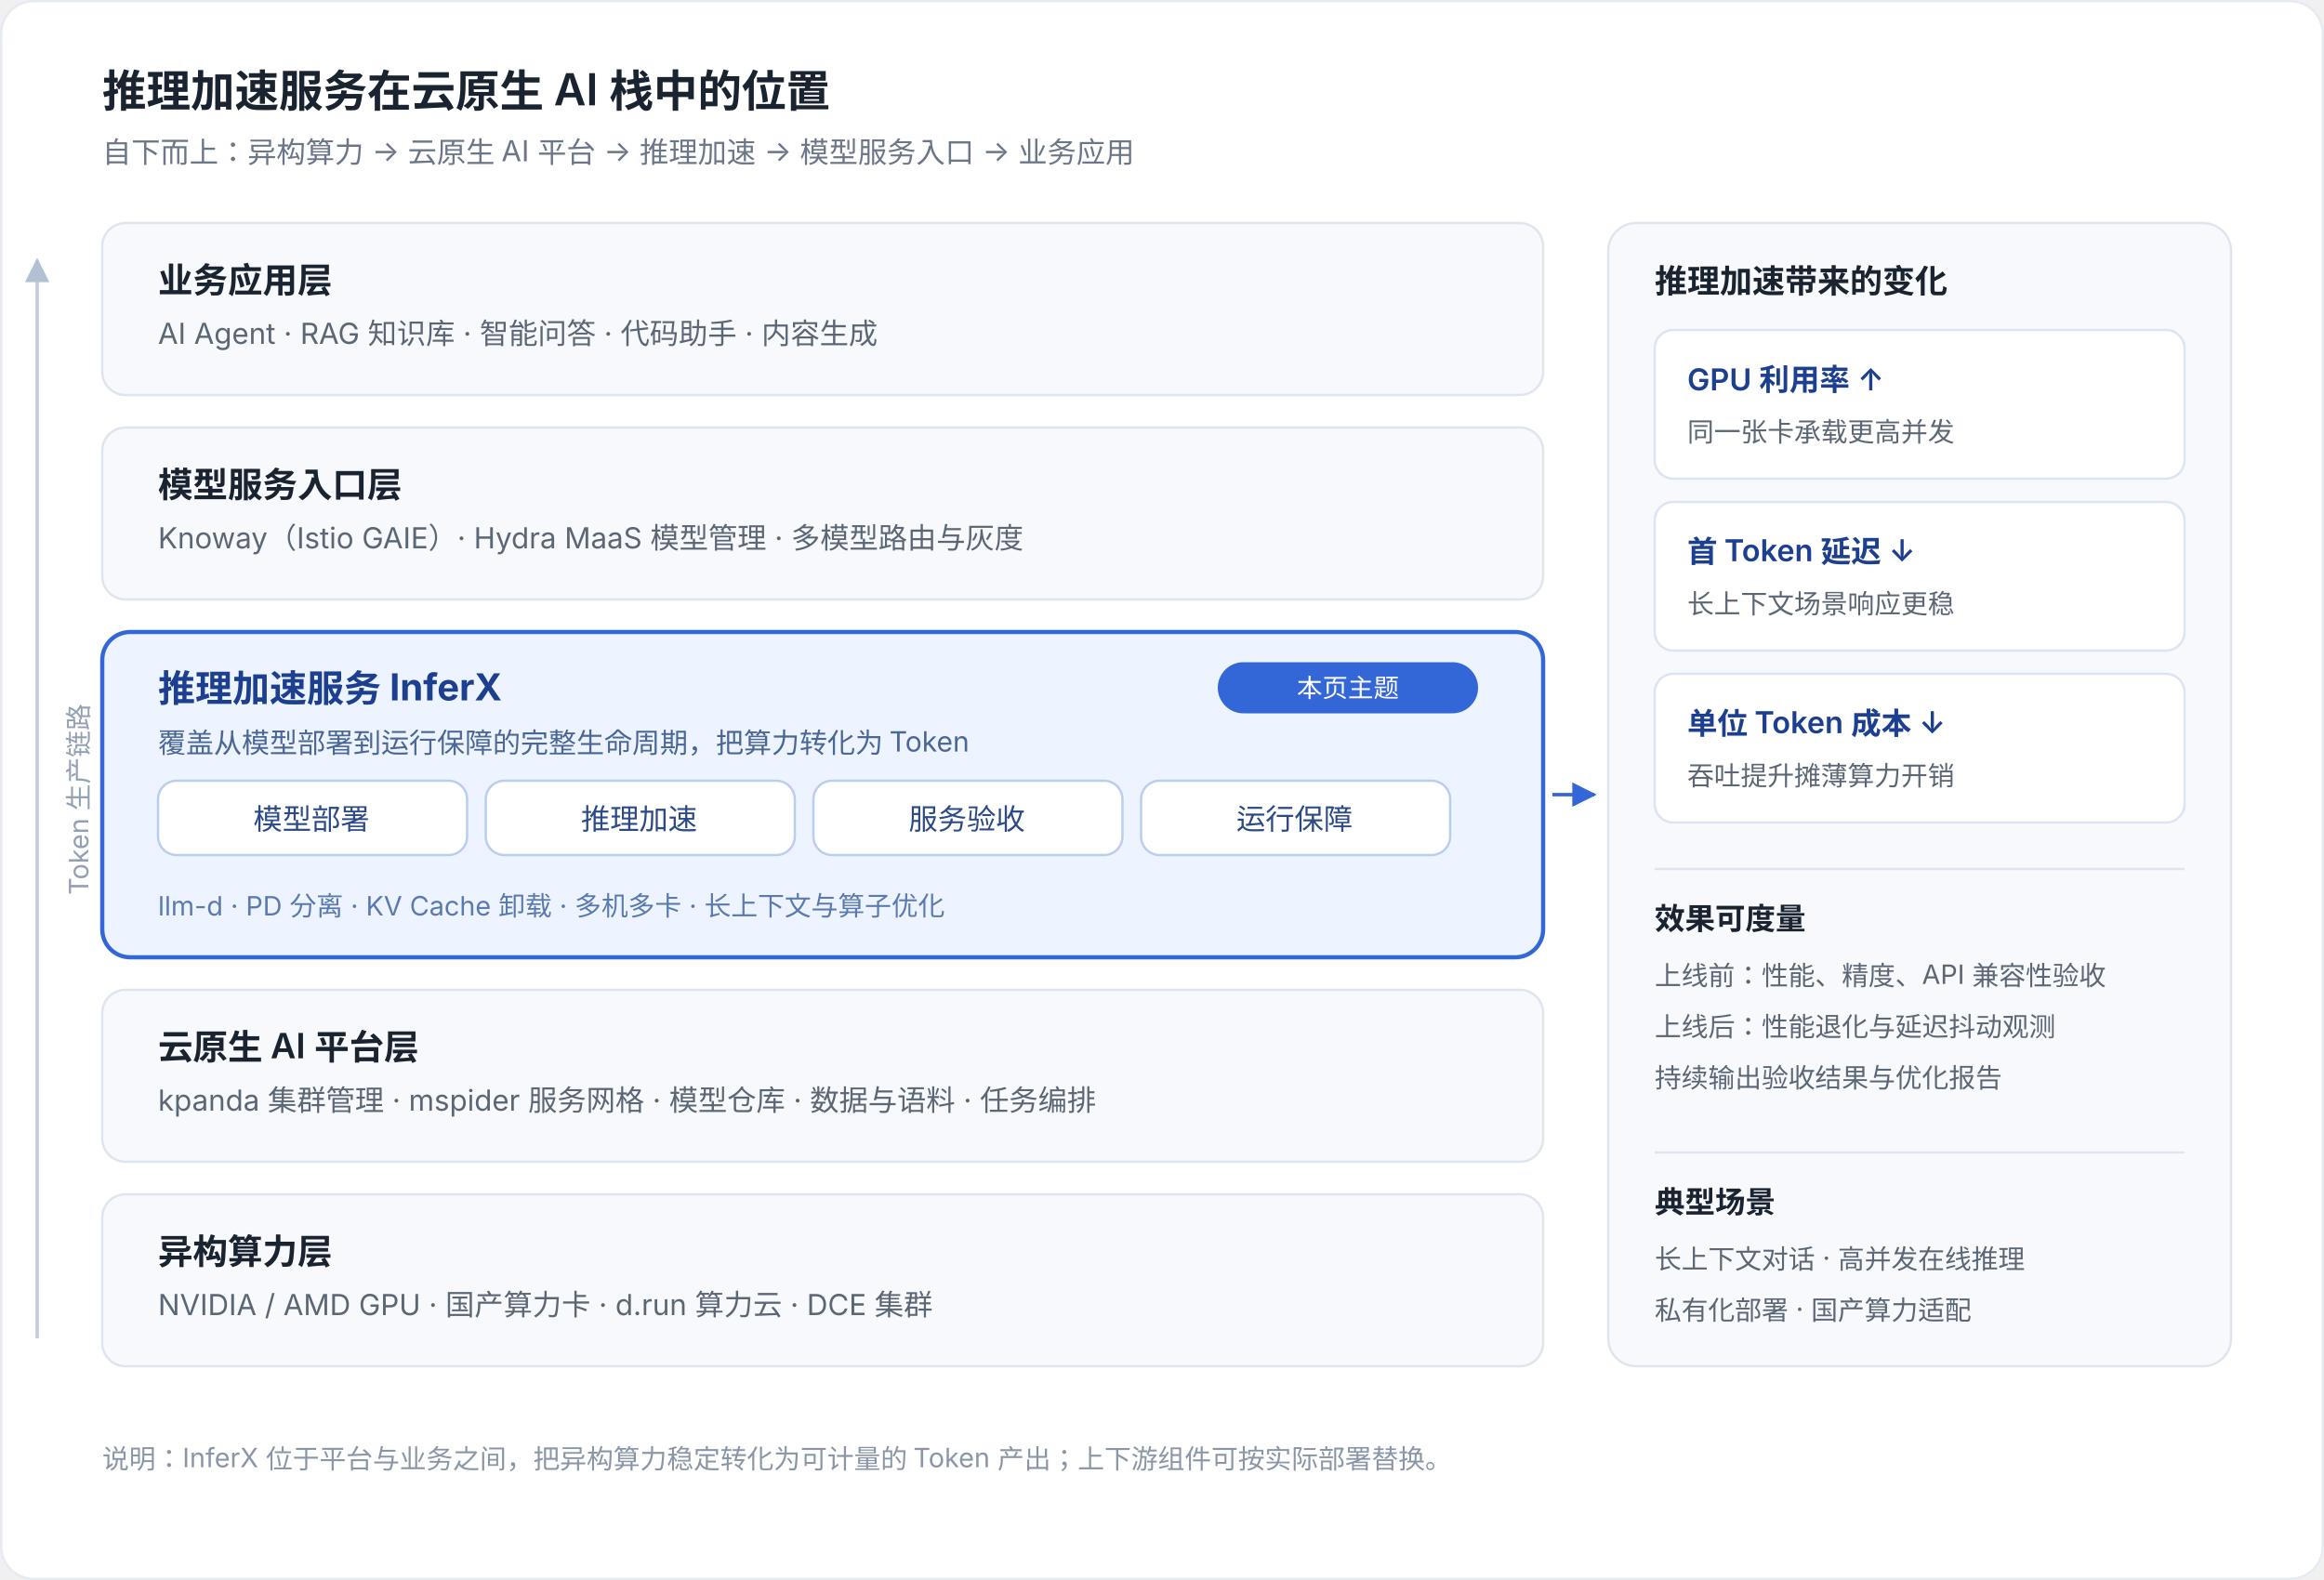
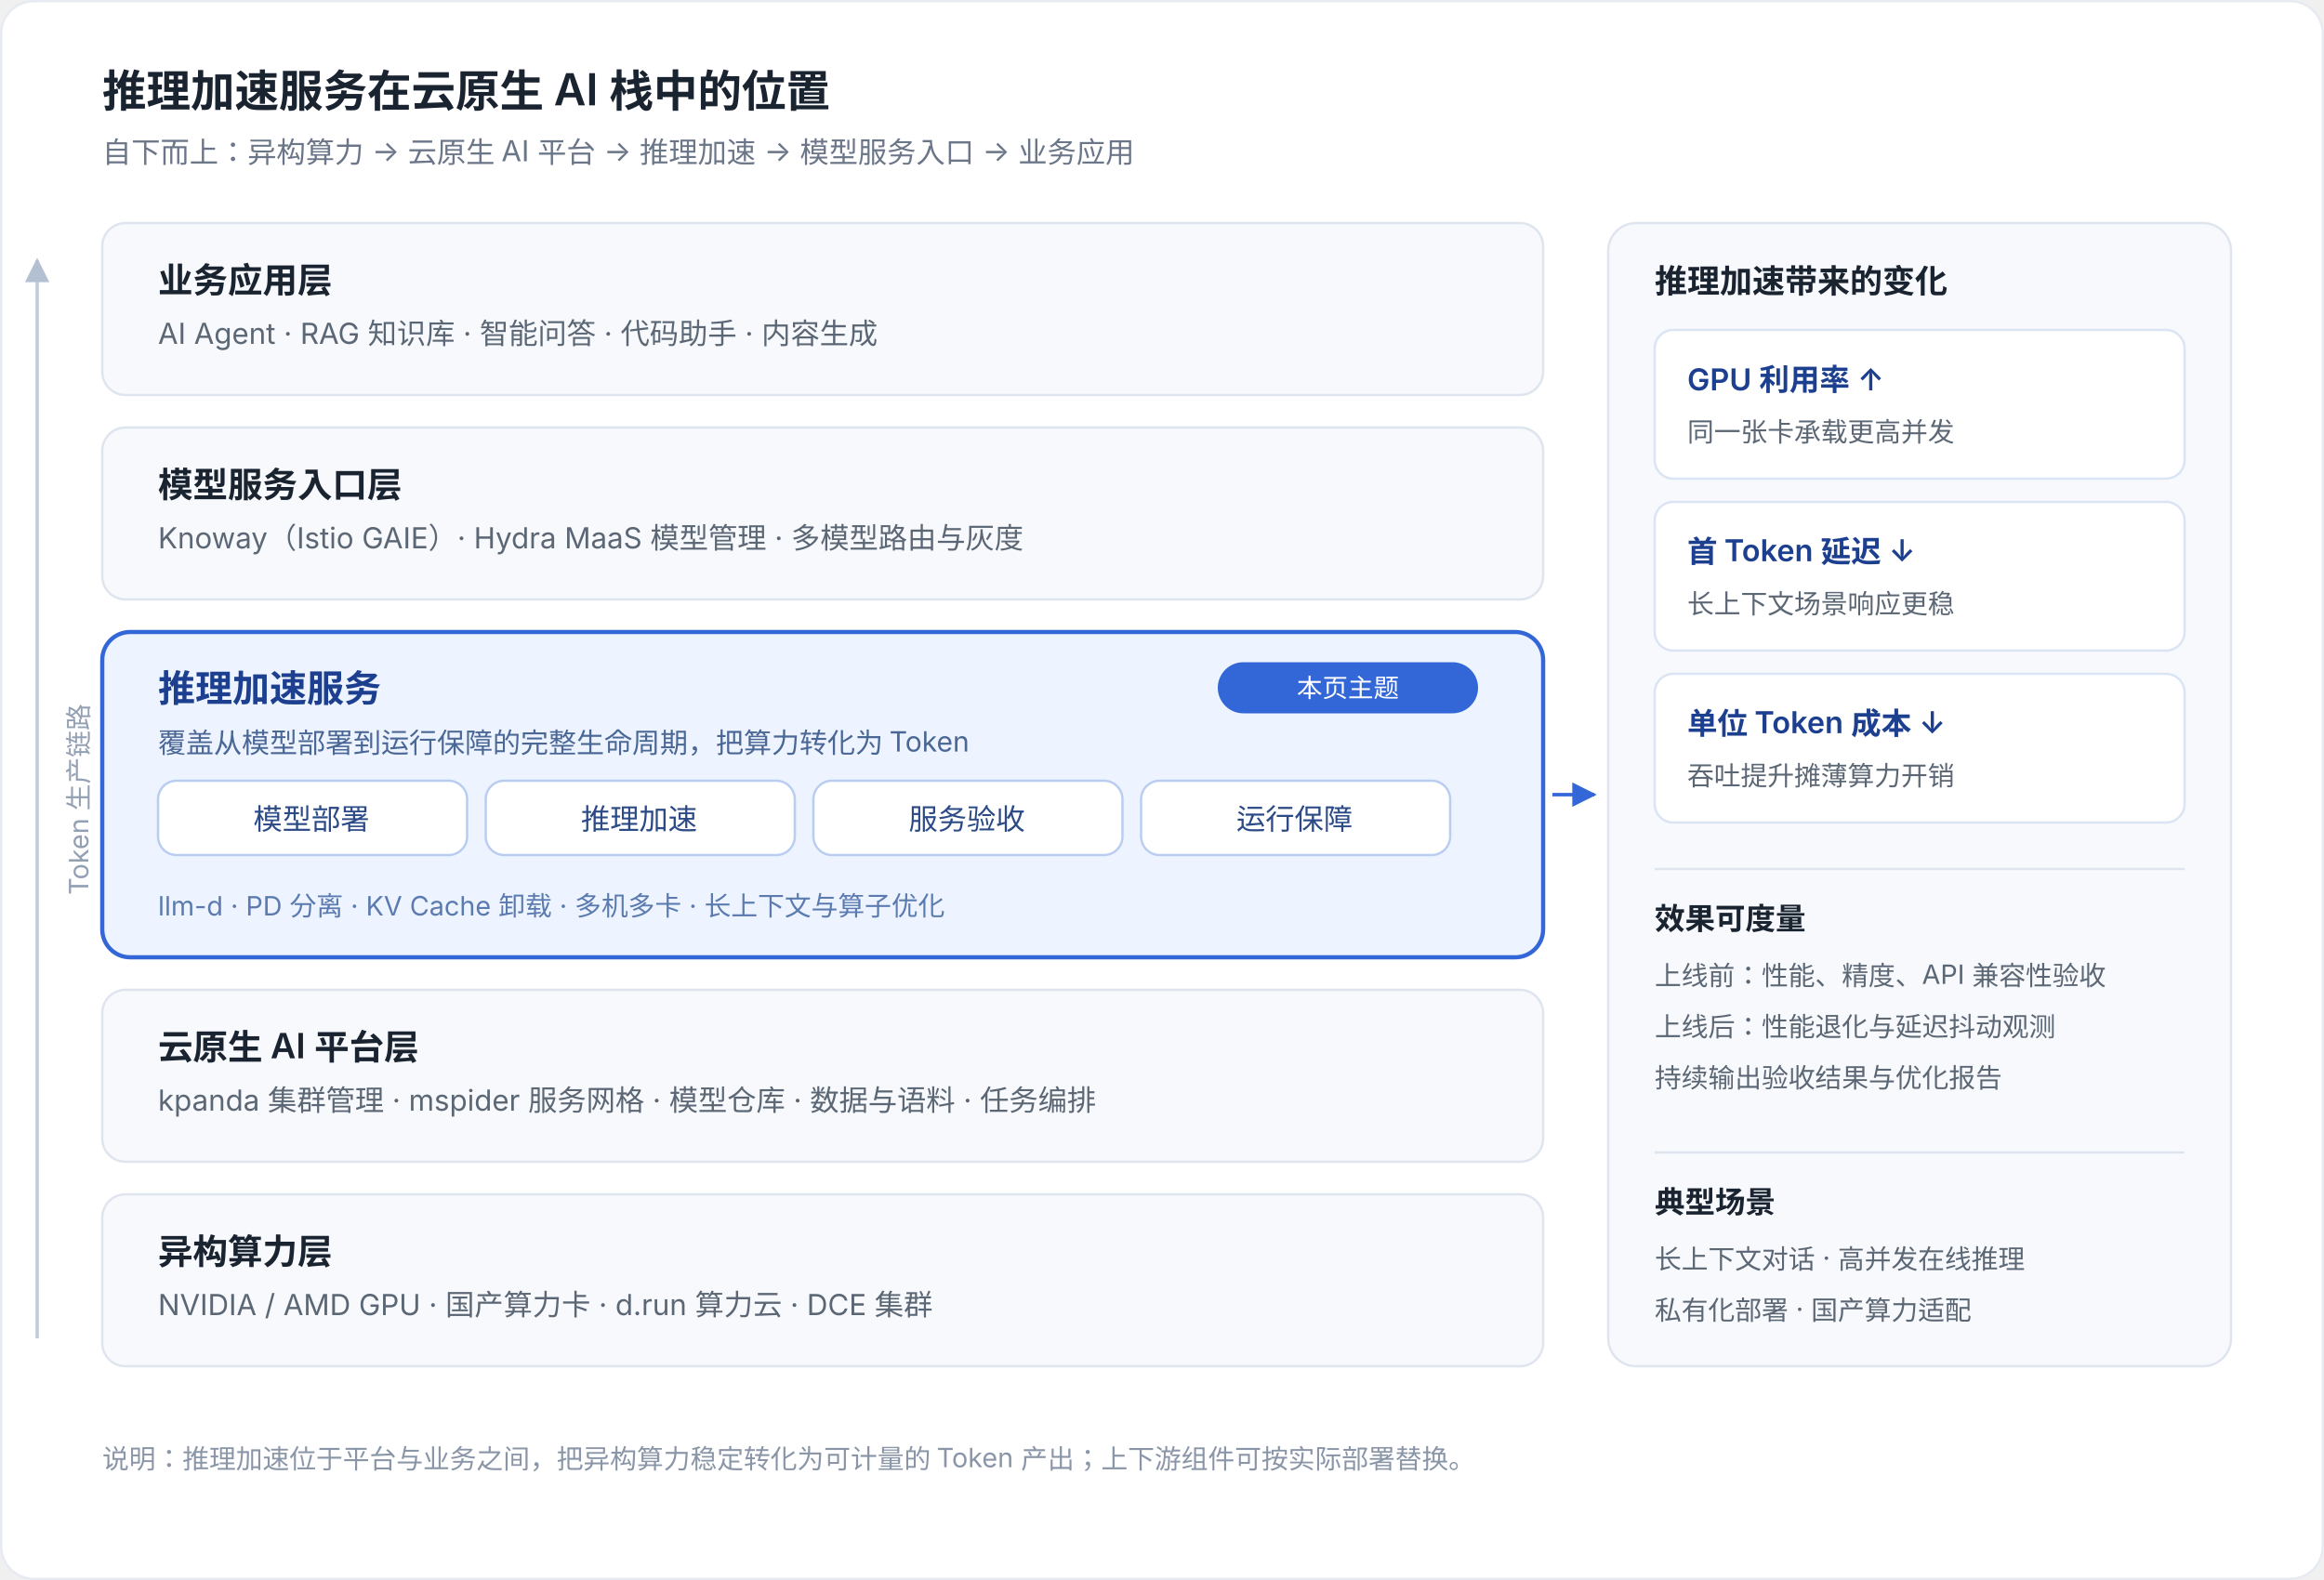
<svg xmlns="http://www.w3.org/2000/svg" width="1000" height="680" viewBox="0 0 1000 680" role="img" aria-labelledby="title desc">
  <defs>
    <marker id="arrow" viewBox="0 0 10 10" refX="9" refY="5" markerWidth="7" markerHeight="7" orient="auto-start-reverse">
      <path d="M 0 0 L 10 5 L 0 10 z" fill="#b3c0d2" />
    </marker>
    <marker id="arrowBlue" viewBox="0 0 10 10" refX="9" refY="5" markerWidth="7" markerHeight="7" orient="auto-start-reverse">
      <path d="M 0 0 L 10 5 L 0 10 z" fill="#3366d6" />
    </marker>
  </defs>
  <rect x="0.5" y="0.5" width="999" height="679" rx="14" fill="#ffffff" stroke="#e6eaf1" />
  <text x="44" y="46" font-family="-apple-system, 'PingFang SC', 'Microsoft YaHei', 'Segoe UI', sans-serif" font-size="19" font-weight="600" fill="#1a2330">推理加速服务在云原生 AI 栈中的位置</text>
  <text x="44" y="70" font-family="-apple-system, 'PingFang SC', 'Microsoft YaHei', 'Segoe UI', sans-serif" font-size="12.5" fill="#6b7688">自下而上：异构算力 → 云原生 AI 平台 → 推理加速 → 模型服务入口 → 业务应用</text>
  <line x1="16" y1="576" x2="16" y2="112" stroke="#c3cddd" stroke-width="1.5" marker-end="url(#arrow)" />
  <text x="38" y="344" transform="rotate(-90 38 344)" text-anchor="middle" font-family="-apple-system, 'PingFang SC', 'Microsoft YaHei', 'Segoe UI', sans-serif" font-size="11.5" fill="#93a0b4">Token 生产链路</text>
  <rect x="44" y="96" width="620" height="74" rx="10" fill="#f7f9fc" stroke="#dfe5ee" />
  <text x="68" y="126" font-family="-apple-system, 'PingFang SC', 'Microsoft YaHei', 'Segoe UI', sans-serif" font-size="15" font-weight="600" fill="#1a2330">业务应用层</text>
  <text x="68" y="148" font-family="-apple-system, 'PingFang SC', 'Microsoft YaHei', 'Segoe UI', sans-serif" font-size="12.5" fill="#5c6775">AI Agent · RAG 知识库 · 智能问答 · 代码助手 · 内容生成</text>
  <rect x="44" y="184" width="620" height="74" rx="10" fill="#f7f9fc" stroke="#dfe5ee" />
  <text x="68" y="214" font-family="-apple-system, 'PingFang SC', 'Microsoft YaHei', 'Segoe UI', sans-serif" font-size="15" font-weight="600" fill="#1a2330">模型服务入口层</text>
  <text x="68" y="236" font-family="-apple-system, 'PingFang SC', 'Microsoft YaHei', 'Segoe UI', sans-serif" font-size="12.5" fill="#5c6775">Knoway（Istio GAIE）· Hydra MaaS 模型管理 · 多模型路由与灰度</text>
  <rect x="44" y="272" width="620" height="140" rx="12" fill="#eef4ff" stroke="#3366d6" stroke-width="1.8" />
-   <text x="68" y="302" font-family="-apple-system, 'PingFang SC', 'Microsoft YaHei', 'Segoe UI', sans-serif" font-size="16" font-weight="700" fill="#1c3f8f">推理加速服务 InferX</text>
+   <text x="68" y="302" font-family="-apple-system, 'PingFang SC', 'Microsoft YaHei', 'Segoe UI', sans-serif" font-size="16" font-weight="700" fill="#1c3f8f">推理加速服务</text>
  <rect x="524" y="285" width="112" height="22" rx="11" fill="#3366d6" />
  <text x="580" y="300" text-anchor="middle" font-family="-apple-system, 'PingFang SC', 'Microsoft YaHei', 'Segoe UI', sans-serif" font-size="11" fill="#ffffff">本页主题</text>
  <text x="68" y="324" font-family="-apple-system, 'PingFang SC', 'Microsoft YaHei', 'Segoe UI', sans-serif" font-size="12" fill="#4a6795">覆盖从模型部署到运行保障的完整生命周期，把算力转化为 Token</text>
  <rect x="68" y="336" width="133" height="32" rx="8" fill="#ffffff" stroke="#b9cdf0" />
  <text x="134" y="357" text-anchor="middle" font-family="-apple-system, 'PingFang SC', 'Microsoft YaHei', 'Segoe UI', sans-serif" font-size="12.5" fill="#2b4a86">模型部署</text>
  <rect x="209" y="336" width="133" height="32" rx="8" fill="#ffffff" stroke="#b9cdf0" />
  <text x="275" y="357" text-anchor="middle" font-family="-apple-system, 'PingFang SC', 'Microsoft YaHei', 'Segoe UI', sans-serif" font-size="12.5" fill="#2b4a86">推理加速</text>
  <rect x="350" y="336" width="133" height="32" rx="8" fill="#ffffff" stroke="#b9cdf0" />
  <text x="416" y="357" text-anchor="middle" font-family="-apple-system, 'PingFang SC', 'Microsoft YaHei', 'Segoe UI', sans-serif" font-size="12.5" fill="#2b4a86">服务验收</text>
  <rect x="491" y="336" width="133" height="32" rx="8" fill="#ffffff" stroke="#b9cdf0" />
  <text x="557" y="357" text-anchor="middle" font-family="-apple-system, 'PingFang SC', 'Microsoft YaHei', 'Segoe UI', sans-serif" font-size="12.5" fill="#2b4a86">运行保障</text>
  <text x="68" y="394" font-family="-apple-system, 'PingFang SC', 'Microsoft YaHei', 'Segoe UI', sans-serif" font-size="11.5" fill="#5b7bb0">llm-d · PD 分离 · KV Cache 卸载 · 多机多卡 · 长上下文与算子优化</text>
  <rect x="44" y="426" width="620" height="74" rx="10" fill="#f7f9fc" stroke="#dfe5ee" />
  <text x="68" y="456" font-family="-apple-system, 'PingFang SC', 'Microsoft YaHei', 'Segoe UI', sans-serif" font-size="15" font-weight="600" fill="#1a2330">云原生 AI 平台层</text>
  <text x="68" y="478" font-family="-apple-system, 'PingFang SC', 'Microsoft YaHei', 'Segoe UI', sans-serif" font-size="12.5" fill="#5c6775">kpanda 集群管理 · mspider 服务网格 · 模型仓库 · 数据与语料 · 任务编排</text>
  <rect x="44" y="514" width="620" height="74" rx="10" fill="#f7f9fc" stroke="#dfe5ee" />
  <text x="68" y="544" font-family="-apple-system, 'PingFang SC', 'Microsoft YaHei', 'Segoe UI', sans-serif" font-size="15" font-weight="600" fill="#1a2330">异构算力层</text>
  <text x="68" y="566" font-family="-apple-system, 'PingFang SC', 'Microsoft YaHei', 'Segoe UI', sans-serif" font-size="12.5" fill="#5c6775">NVIDIA / AMD GPU · 国产算力卡 · d.run 算力云 · DCE 集群</text>
  <line x1="668" y1="342" x2="686" y2="342" stroke="#3366d6" stroke-width="1.5" marker-end="url(#arrowBlue)" />
  <rect x="692" y="96" width="268" height="492" rx="12" fill="#f7f9fc" stroke="#dfe5ee" />
  <text x="712" y="126" font-family="-apple-system, 'PingFang SC', 'Microsoft YaHei', 'Segoe UI', sans-serif" font-size="14" font-weight="600" fill="#1a2330">推理加速带来的变化</text>
  <rect x="712" y="142" width="228" height="64" rx="8" fill="#ffffff" stroke="#dbe4f2" />
  <text x="726" y="168" font-family="-apple-system, 'PingFang SC', 'Microsoft YaHei', 'Segoe UI', sans-serif" font-size="13" font-weight="600" fill="#1c3f8f">GPU 利用率 ↑</text>
  <text x="726" y="190" font-family="-apple-system, 'PingFang SC', 'Microsoft YaHei', 'Segoe UI', sans-serif" font-size="11.5" fill="#5c6775">同一张卡承载更高并发</text>
  <rect x="712" y="216" width="228" height="64" rx="8" fill="#ffffff" stroke="#dbe4f2" />
  <text x="726" y="242" font-family="-apple-system, 'PingFang SC', 'Microsoft YaHei', 'Segoe UI', sans-serif" font-size="13" font-weight="600" fill="#1c3f8f">首 Token 延迟 ↓</text>
  <text x="726" y="264" font-family="-apple-system, 'PingFang SC', 'Microsoft YaHei', 'Segoe UI', sans-serif" font-size="11.5" fill="#5c6775">长上下文场景响应更稳</text>
  <rect x="712" y="290" width="228" height="64" rx="8" fill="#ffffff" stroke="#dbe4f2" />
  <text x="726" y="316" font-family="-apple-system, 'PingFang SC', 'Microsoft YaHei', 'Segoe UI', sans-serif" font-size="13" font-weight="600" fill="#1c3f8f">单位 Token 成本 ↓</text>
  <text x="726" y="338" font-family="-apple-system, 'PingFang SC', 'Microsoft YaHei', 'Segoe UI', sans-serif" font-size="11.5" fill="#5c6775">吞吐提升摊薄算力开销</text>
  <line x1="712" y1="374" x2="940" y2="374" stroke="#dfe5ee" />
  <text x="712" y="400" font-family="-apple-system, 'PingFang SC', 'Microsoft YaHei', 'Segoe UI', sans-serif" font-size="13" font-weight="600" fill="#1a2330">效果可度量</text>
  <text x="712" y="424" font-family="-apple-system, 'PingFang SC', 'Microsoft YaHei', 'Segoe UI', sans-serif" font-size="11.5" fill="#5c6775">上线前：性能、精度、API 兼容性验收</text>
  <text x="712" y="446" font-family="-apple-system, 'PingFang SC', 'Microsoft YaHei', 'Segoe UI', sans-serif" font-size="11.5" fill="#5c6775">上线后：性能退化与延迟抖动观测</text>
  <text x="712" y="468" font-family="-apple-system, 'PingFang SC', 'Microsoft YaHei', 'Segoe UI', sans-serif" font-size="11.5" fill="#5c6775">持续输出验收结果与优化报告</text>
  <line x1="712" y1="496" x2="940" y2="496" stroke="#dfe5ee" />
  <text x="712" y="522" font-family="-apple-system, 'PingFang SC', 'Microsoft YaHei', 'Segoe UI', sans-serif" font-size="13" font-weight="600" fill="#1a2330">典型场景</text>
  <text x="712" y="546" font-family="-apple-system, 'PingFang SC', 'Microsoft YaHei', 'Segoe UI', sans-serif" font-size="11.5" fill="#5c6775">长上下文对话 · 高并发在线推理</text>
  <text x="712" y="568" font-family="-apple-system, 'PingFang SC', 'Microsoft YaHei', 'Segoe UI', sans-serif" font-size="11.5" fill="#5c6775">私有化部署 · 国产算力适配</text>
-   <text x="44" y="632" font-family="-apple-system, 'PingFang SC', 'Microsoft YaHei', 'Segoe UI', sans-serif" font-size="11.5" fill="#8a96a8">说明：InferX 位于平台与业务之间，把异构算力稳定转化为可计量的 Token 产出；上下游组件可按实际部署替换。</text>
+   <text x="44" y="632" font-family="-apple-system, 'PingFang SC', 'Microsoft YaHei', 'Segoe UI', sans-serif" font-size="11.5" fill="#8a96a8">说明：推理加速位于平台与业务之间，把异构算力稳定转化为可计量的 Token 产出；上下游组件可按实际部署替换。</text>
  <style>
@media (prefers-color-scheme: dark) {
  line[stroke="#c3cddd" i]{stroke:#8a94a6}
  path[fill="#b3c0d2" i]{fill:#2b3444}
  rect[fill="#eef4ff" i]{fill:#232a36}
  rect[fill="#f7f9fc" i]{fill:#232a36}
  rect[fill="#ffffff" i]{fill:#232a36}
  rect[stroke="#b9cdf0" i]{stroke:#8a94a6}
  text[fill="#1a2330" i]{fill:#dfe5ee}
  text[fill="#1c3f8f" i]{fill:#8295c1}
  text[fill="#2b4a86" i]{fill:#8a9bbc}
  text[fill="#5c6775" i]{fill:#dfe5ee}
  text[fill="#6b7688" i]{fill:#dfe5ee}
}
</style>
</svg>
